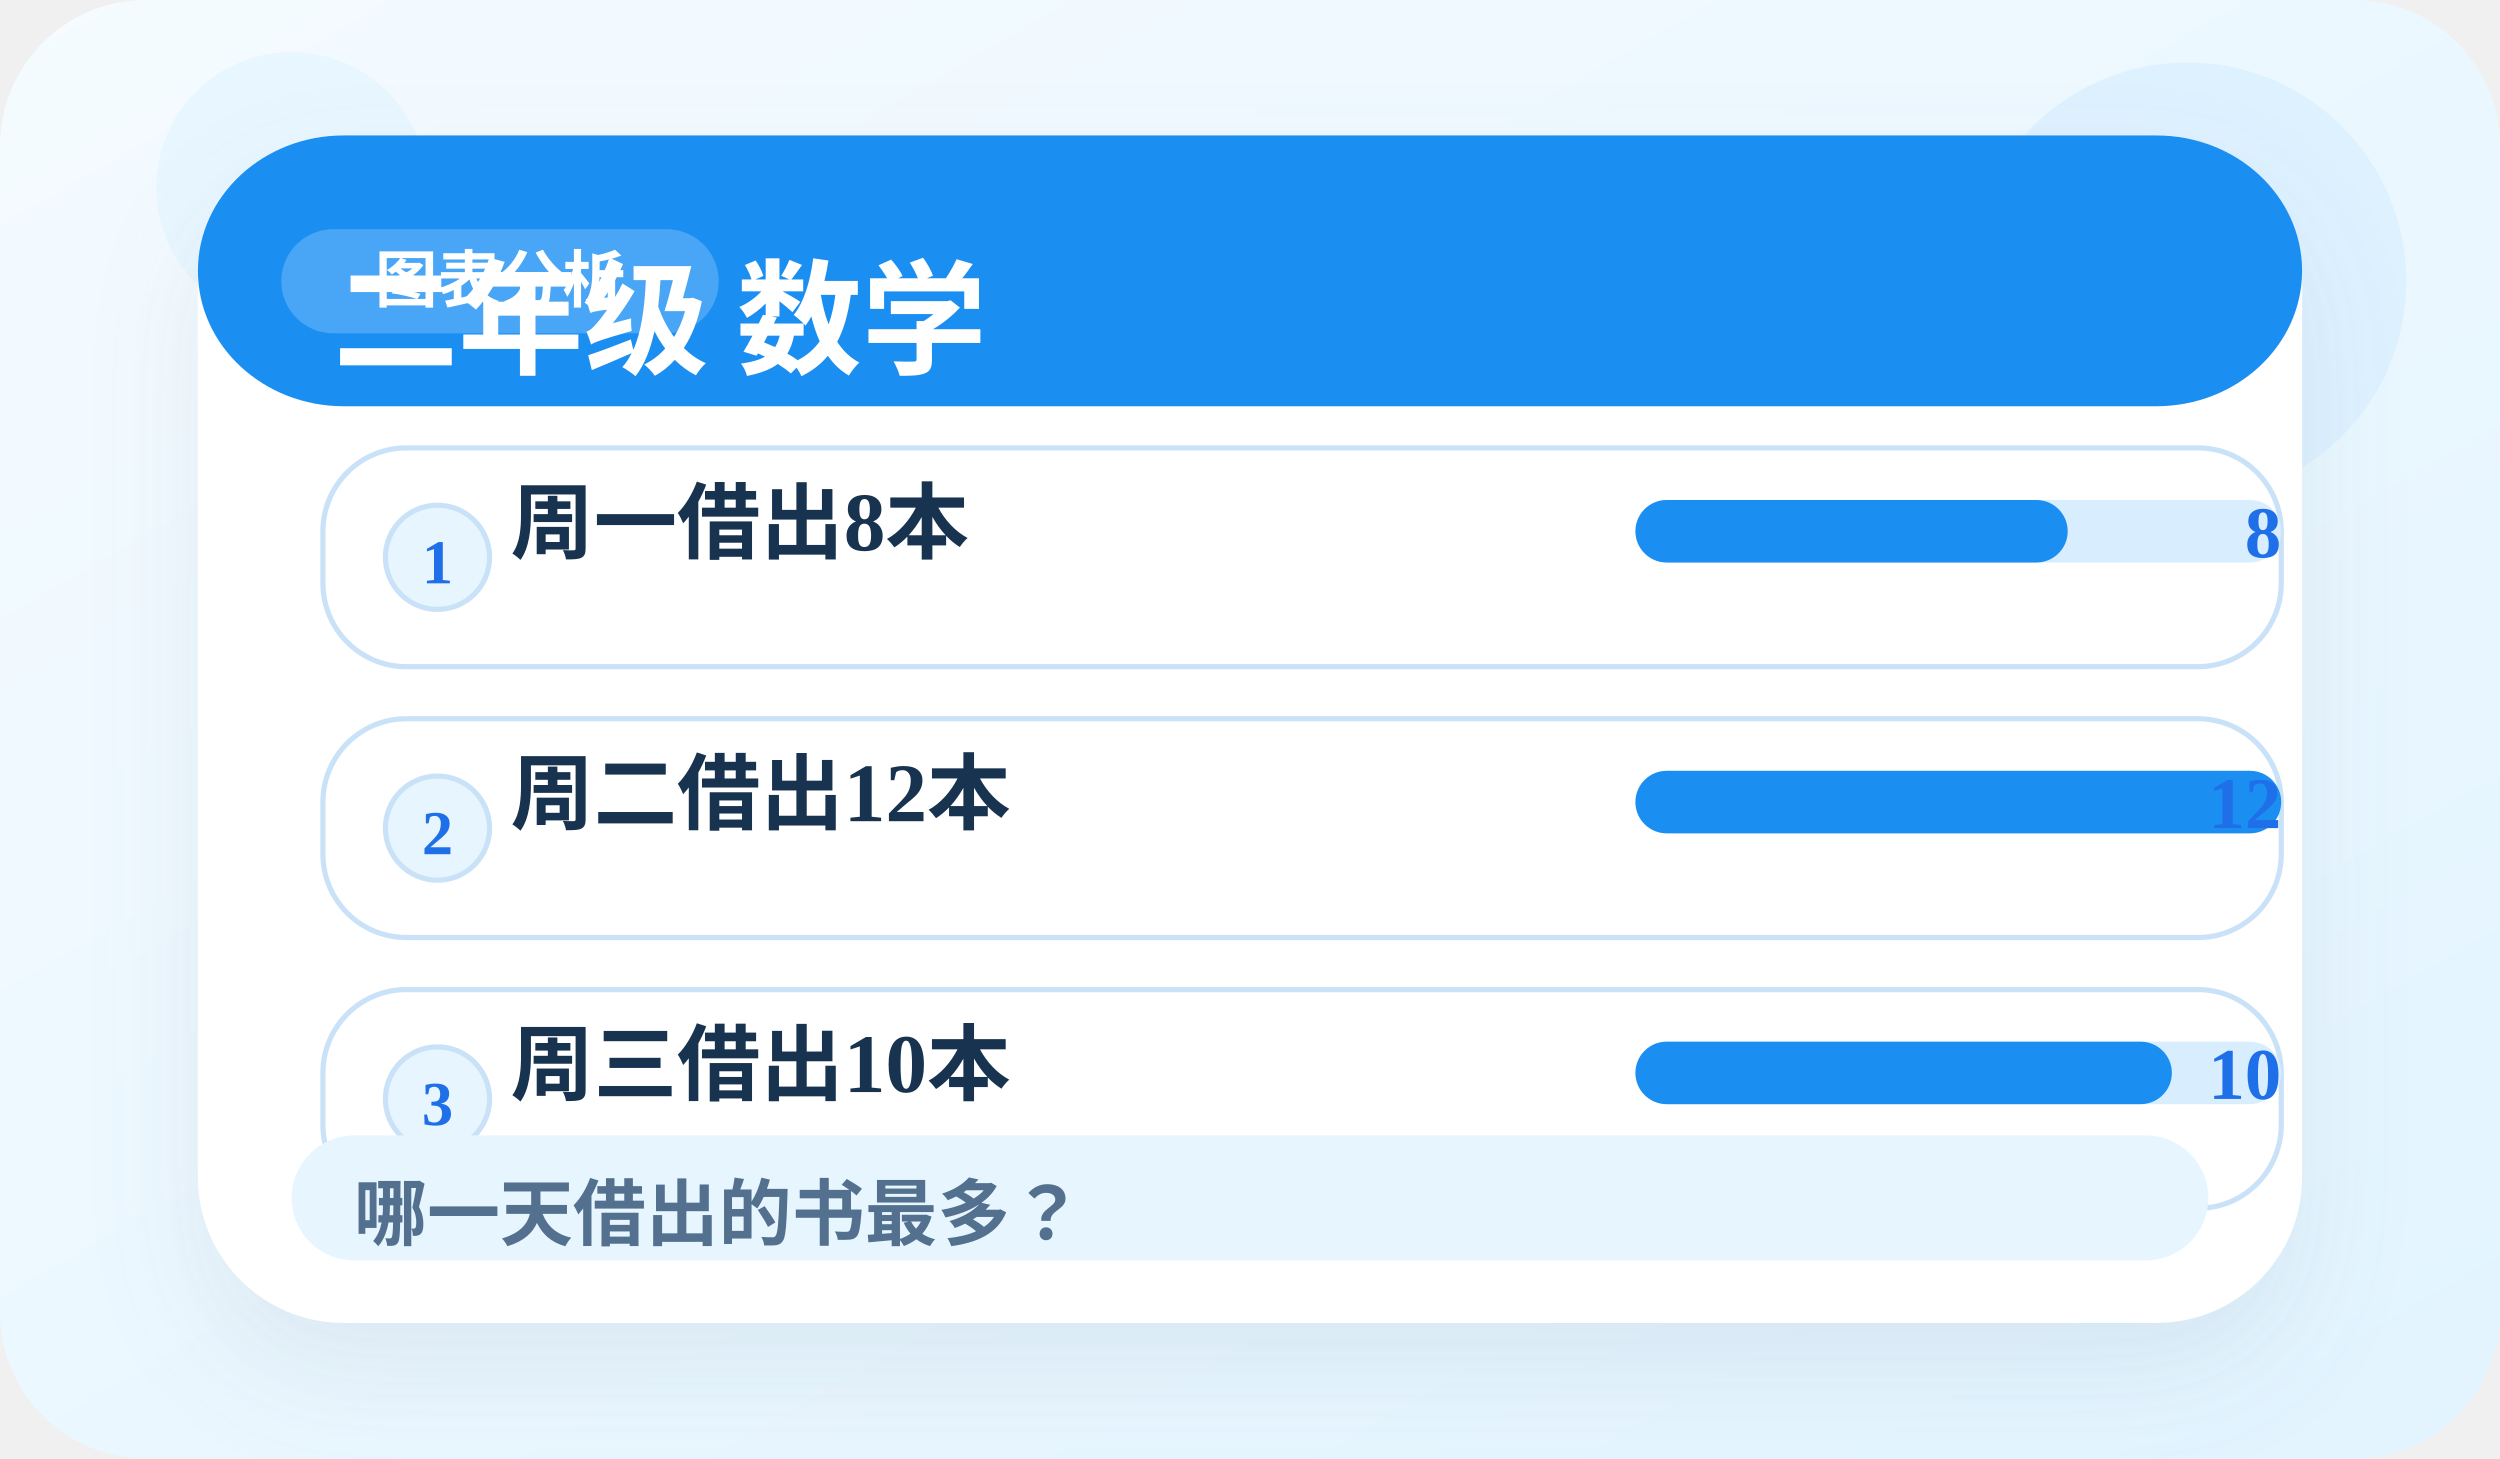
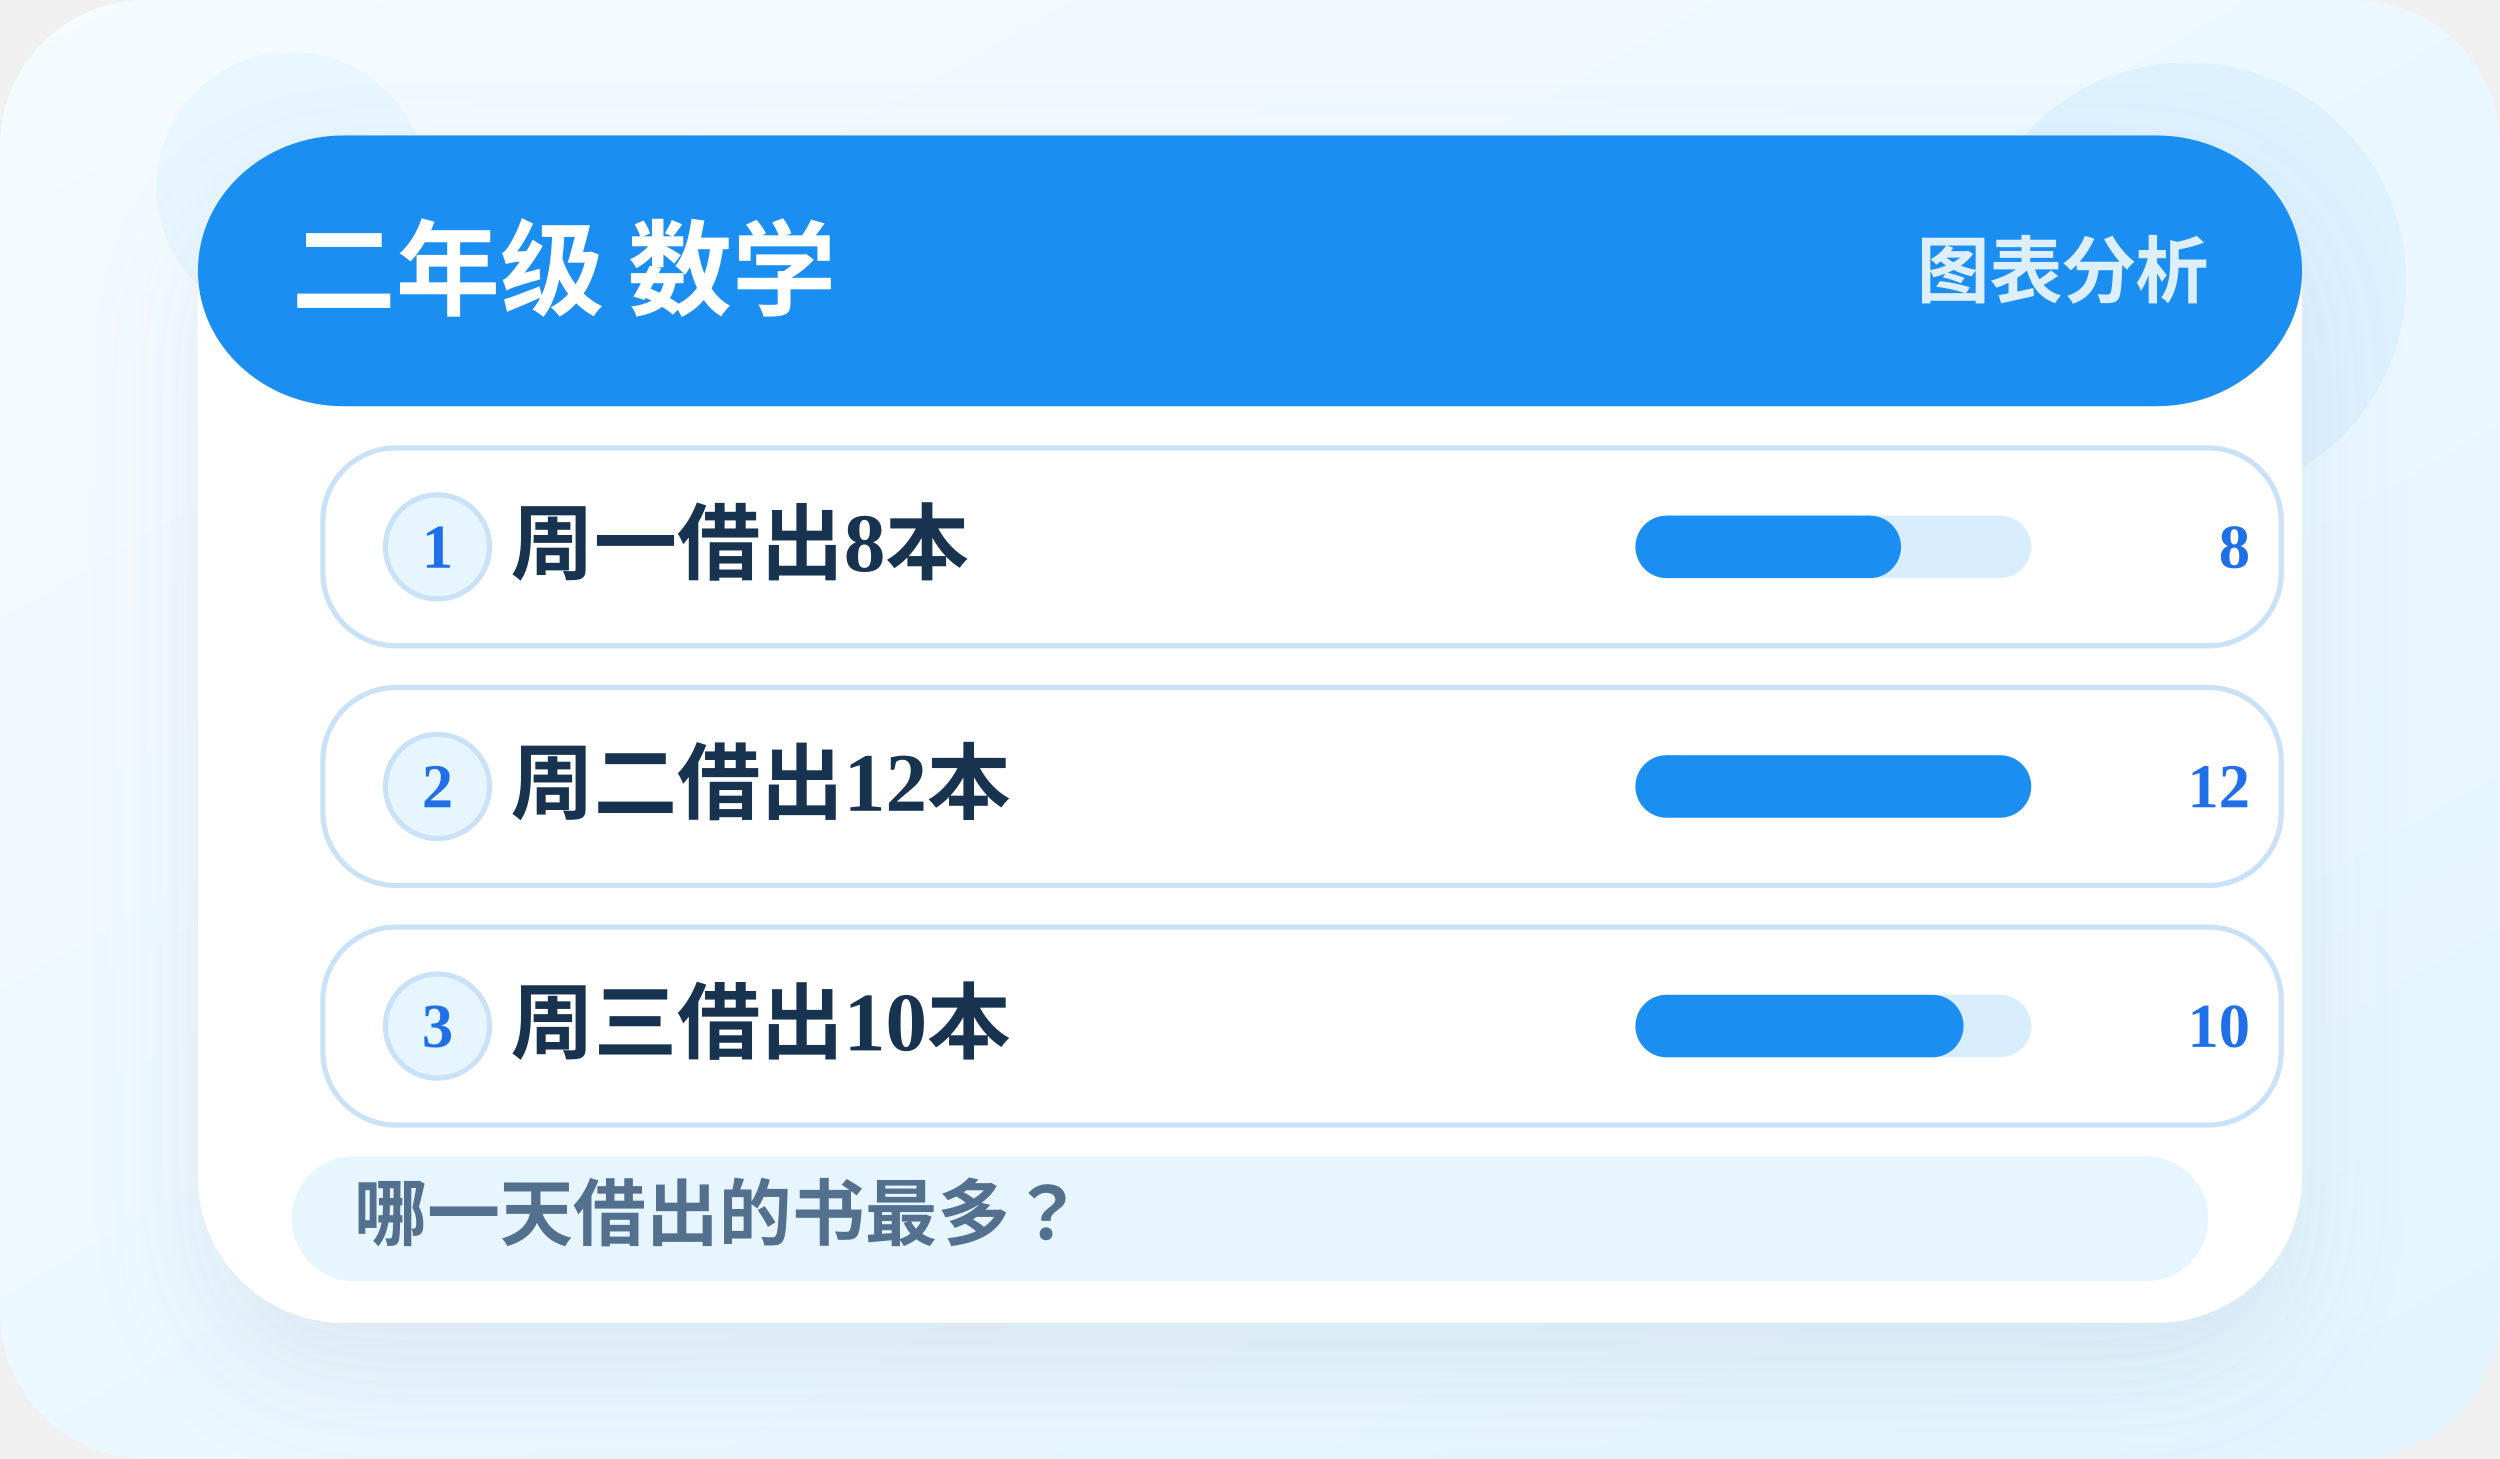
<svg xmlns="http://www.w3.org/2000/svg" viewBox="0 0 480 280">
  <defs>
    <linearGradient id="bg" x1="0%" y1="0%" x2="100%" y2="100%">
      <stop offset="0%" stop-color="#F5FBFF" />
      <stop offset="100%" stop-color="#E2F4FF" />
    </linearGradient>
    <filter id="shadow" x="-10%" y="-10%" width="120%" height="130%">
      <feDropShadow dx="0" dy="10" stdDeviation="10" flood-color="#7A94AA" flood-opacity="0.14" />
    </filter>
  </defs>
  <rect width="480" height="280" rx="28" fill="url(#bg)" />
  <circle cx="420" cy="54" r="42" fill="#D8EEFF" opacity="0.72" />
  <circle cx="56" cy="36" r="26" fill="#E7F5FF" opacity="0.9" />
  <rect x="38" y="26" width="404" height="228" rx="28" fill="#FFFFFF" filter="url(#shadow)" />
  <rect x="38" y="26" width="404" height="52" rx="28" fill="#1B8EF2" />
-   <rect x="54" y="44" width="84" height="20" rx="10" fill="rgba(255,255,255,0.20)" />
-   <text x="96" y="58" text-anchor="middle" font-size="12" fill="#FFFFFF" font-weight="700">图表分析</text>
-   <text x="64" y="112" font-size="24" fill="#18334F" font-weight="800">图书借还记录</text>
-   <text x="64" y="70" font-size="24" fill="#FFFFFF" font-weight="800">二年级 数学</text>
-   <rect x="62" y="86" width="376" height="42" rx="16" fill="#FFFFFF" stroke="#C9E2F8" />
-   <circle cx="84" cy="107" r="10" fill="#E7F5FF" stroke="#C9E2F8" />
-   <text x="84" y="112" text-anchor="middle" font-size="12" fill="#1E6FE8" font-weight="700">1</text>
-   <text x="98" y="106" font-size="16" fill="#18334F" font-weight="600">
-     <tspan x="98" y="106">周一借出8本</tspan>
+   <text x="56" y="59" font-size="20" fill="#FFFFFF" font-weight="800">二年级 数学</text>
+   <text x="424" y="57" text-anchor="end" font-size="14" fill="rgba(255,255,255,0.85)" font-weight="700">图表分析</text>
+   <rect x="62" y="86" width="376" height="38" rx="14" fill="#FFFFFF" stroke="#C9E2F8" />
+   <circle cx="84" cy="105" r="10" fill="#E7F5FF" stroke="#C9E2F8" />
+   <text x="84" y="109" text-anchor="middle" font-size="12" fill="#1E6FE8" font-weight="700">1</text>
+   <text x="98" font-size="16" fill="#18334F" font-weight="600">
+     <tspan x="98" y="110">周一借出8本</tspan>
  </text>
-   <rect x="314" y="96" width="124" height="12" rx="6" fill="#D8EEFF" />
-   <rect x="314" y="96" width="83" height="12" rx="6" fill="#1B8EF2" />
-   <text x="438" y="107" text-anchor="end" font-size="14" fill="#1E6FE8" font-weight="700">8</text>
-   <rect x="62" y="138" width="376" height="42" rx="16" fill="#FFFFFF" stroke="#C9E2F8" />
-   <circle cx="84" cy="159" r="10" fill="#E7F5FF" stroke="#C9E2F8" />
-   <text x="84" y="164" text-anchor="middle" font-size="12" fill="#1E6FE8" font-weight="700">2</text>
-   <text x="98" y="158" font-size="16" fill="#18334F" font-weight="600">
-     <tspan x="98" y="158">周二借出12本</tspan>
+   <rect x="314" y="99" width="76" height="12" rx="6" fill="#D8EEFF" />
+   <rect x="314" y="99" width="51" height="12" rx="6" fill="#1B8EF2" />
+   <text x="432" y="109" text-anchor="end" font-size="12" fill="#1E6FE8" font-weight="700">8</text>
+   <rect x="62" y="132" width="376" height="38" rx="14" fill="#FFFFFF" stroke="#C9E2F8" />
+   <circle cx="84" cy="151" r="10" fill="#E7F5FF" stroke="#C9E2F8" />
+   <text x="84" y="155" text-anchor="middle" font-size="12" fill="#1E6FE8" font-weight="700">2</text>
+   <text x="98" font-size="16" fill="#18334F" font-weight="600">
+     <tspan x="98" y="156">周二借出12本</tspan>
  </text>
-   <rect x="314" y="148" width="124" height="12" rx="6" fill="#D8EEFF" />
-   <rect x="314" y="148" width="124" height="12" rx="6" fill="#1B8EF2" />
-   <text x="438" y="159" text-anchor="end" font-size="14" fill="#1E6FE8" font-weight="700">12</text>
-   <rect x="62" y="190" width="376" height="42" rx="16" fill="#FFFFFF" stroke="#C9E2F8" />
-   <circle cx="84" cy="211" r="10" fill="#E7F5FF" stroke="#C9E2F8" />
-   <text x="84" y="216" text-anchor="middle" font-size="12" fill="#1E6FE8" font-weight="700">3</text>
-   <text x="98" y="210" font-size="16" fill="#18334F" font-weight="600">
-     <tspan x="98" y="210">周三借出10本</tspan>
+   <rect x="314" y="145" width="76" height="12" rx="6" fill="#D8EEFF" />
+   <rect x="314" y="145" width="76" height="12" rx="6" fill="#1B8EF2" />
+   <text x="432" y="155" text-anchor="end" font-size="12" fill="#1E6FE8" font-weight="700">12</text>
+   <rect x="62" y="178" width="376" height="38" rx="14" fill="#FFFFFF" stroke="#C9E2F8" />
+   <circle cx="84" cy="197" r="10" fill="#E7F5FF" stroke="#C9E2F8" />
+   <text x="84" y="201" text-anchor="middle" font-size="12" fill="#1E6FE8" font-weight="700">3</text>
+   <text x="98" font-size="16" fill="#18334F" font-weight="600">
+     <tspan x="98" y="202">周三借出10本</tspan>
  </text>
-   <rect x="314" y="200" width="124" height="12" rx="6" fill="#D8EEFF" />
-   <rect x="314" y="200" width="103" height="12" rx="6" fill="#1B8EF2" />
-   <text x="438" y="211" text-anchor="end" font-size="14" fill="#1E6FE8" font-weight="700">10</text>
-   <rect x="56" y="218" width="368" height="24" rx="12" fill="#E7F5FF" />
-   <text x="68" y="238" font-size="14" fill="#53718F" font-weight="600">
-     <tspan x="68" y="238">哪一天借出的书最多？</tspan>
-   </text>
+   <rect x="314" y="191" width="76" height="12" rx="6" fill="#D8EEFF" />
+   <rect x="314" y="191" width="63" height="12" rx="6" fill="#1B8EF2" />
+   <text x="432" y="201" text-anchor="end" font-size="12" fill="#1E6FE8" font-weight="700">10</text>
+   <rect x="56" y="222" width="368" height="24" rx="12" fill="#E7F5FF" />
+   <text x="68" y="238" font-size="14" fill="#53718F" font-weight="600">哪一天借出的书最多？</text>
</svg>
